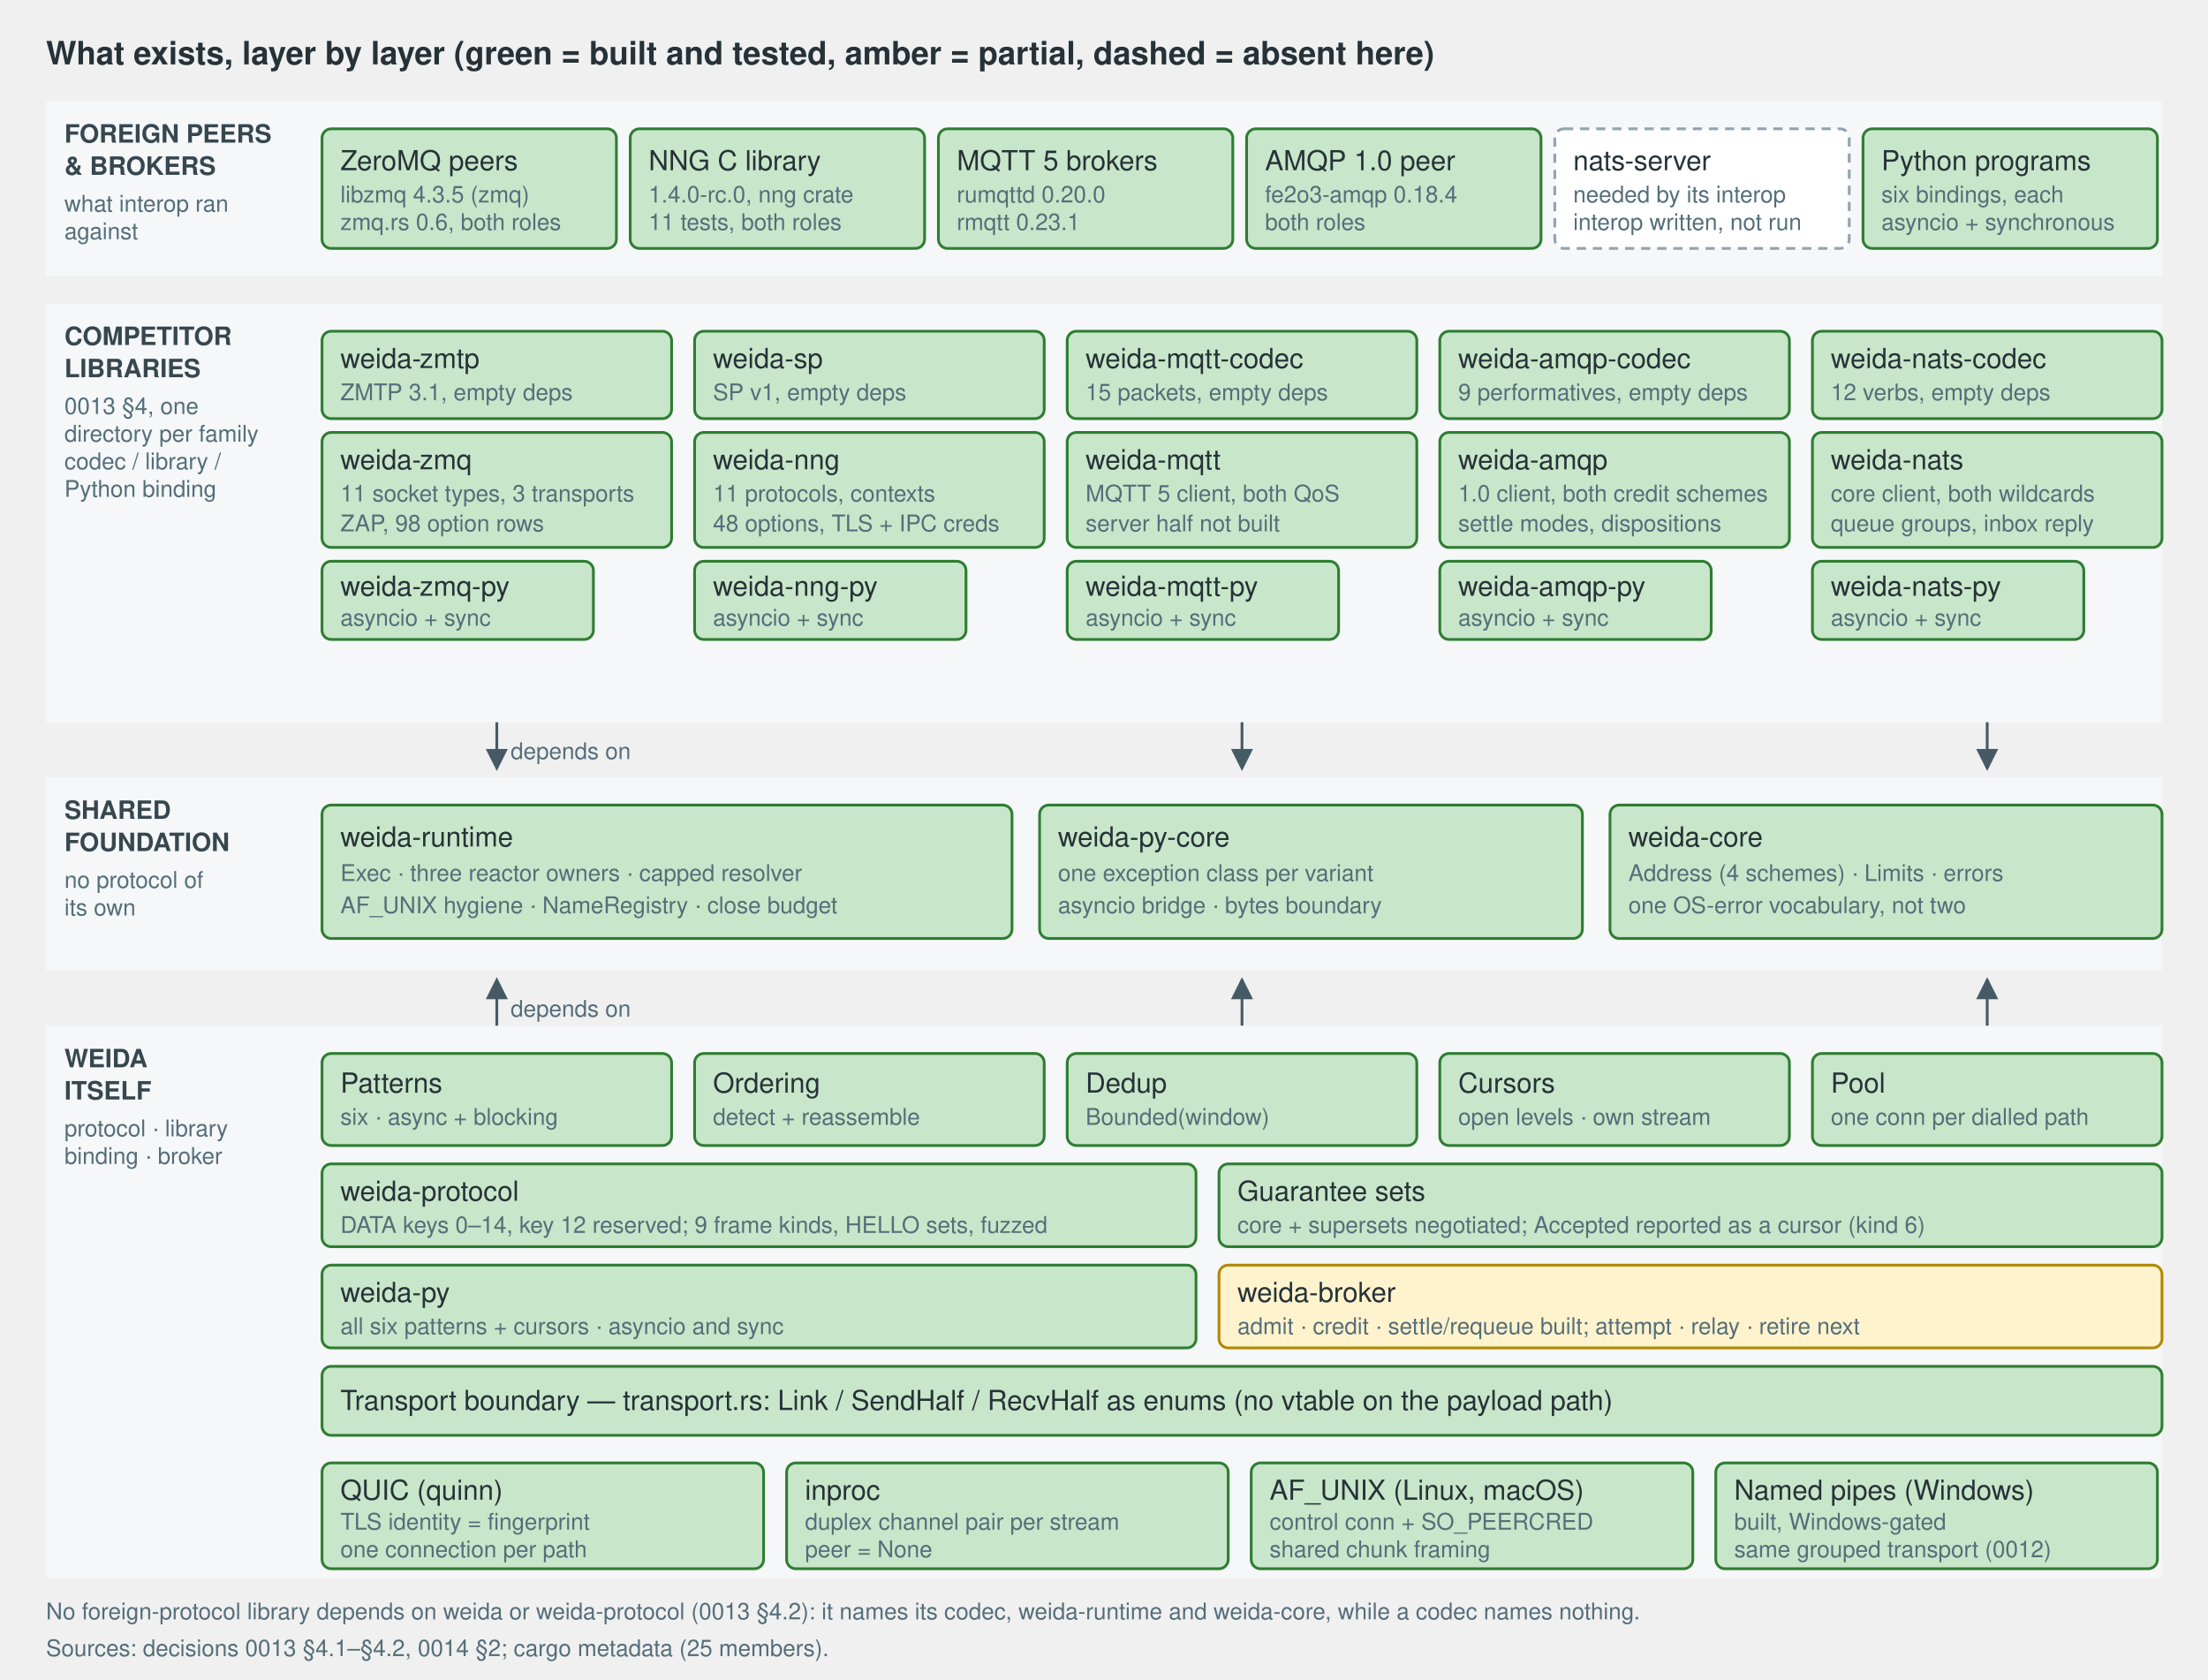
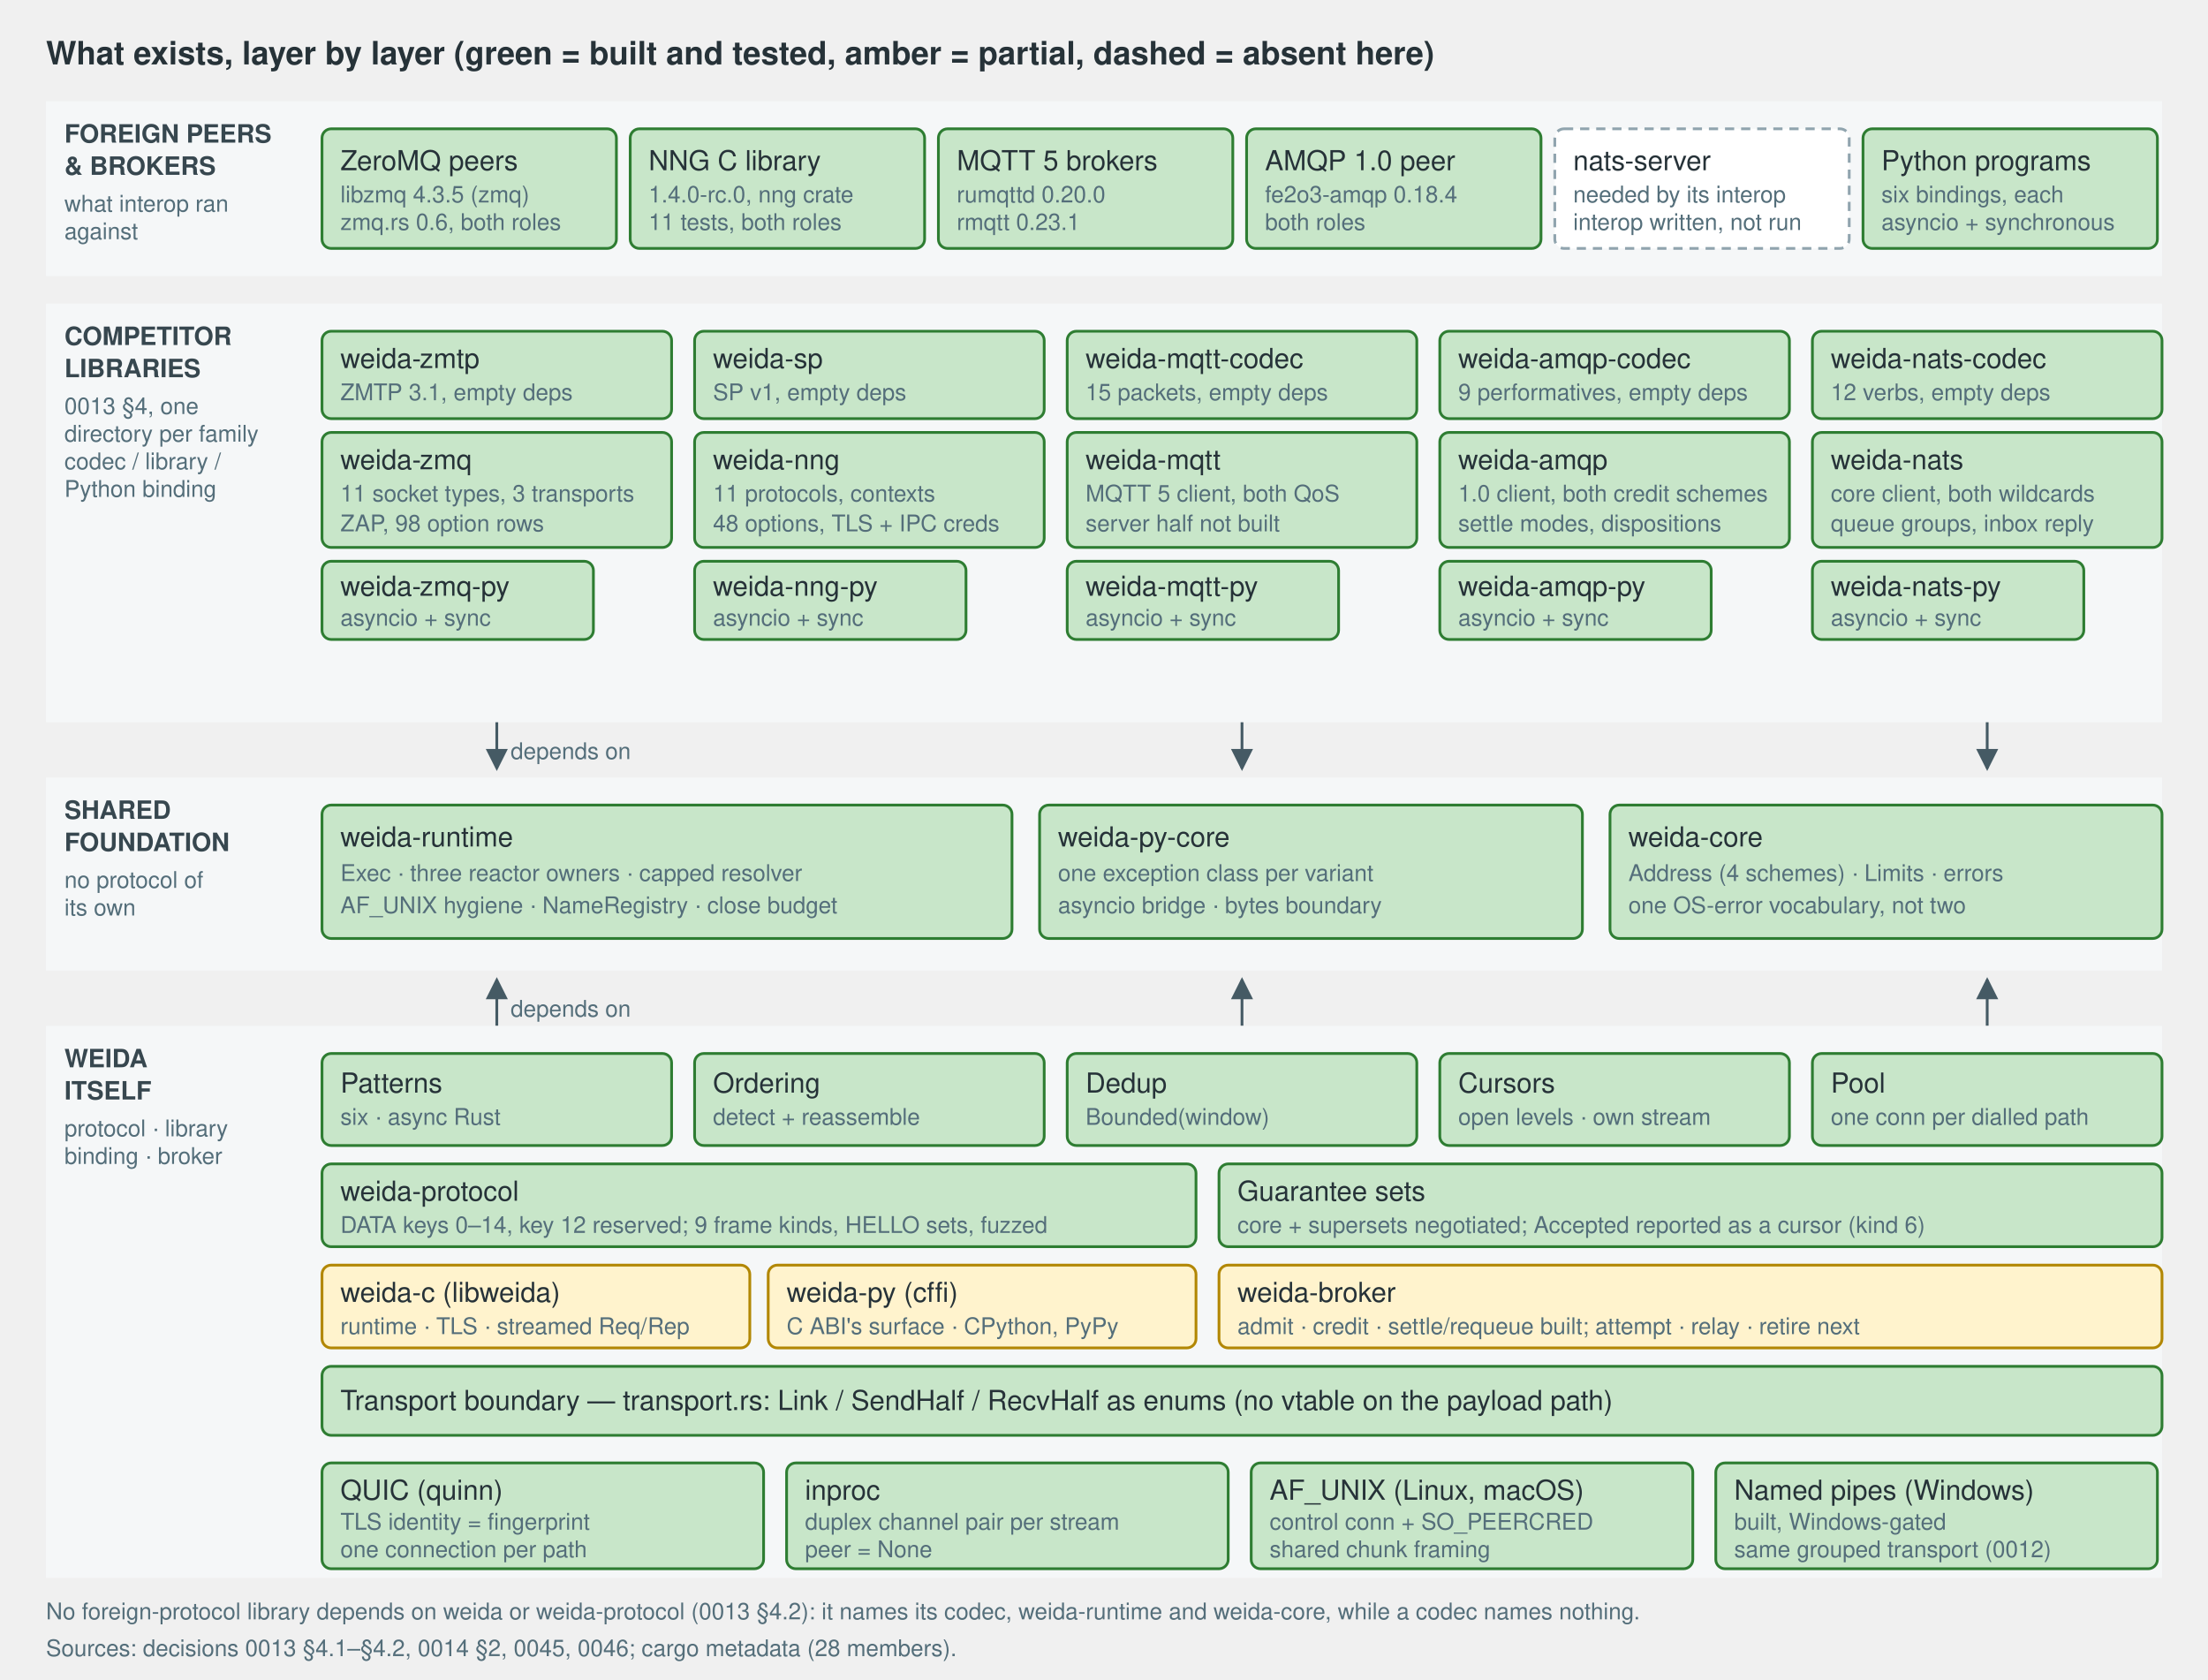
<svg xmlns="http://www.w3.org/2000/svg" width="960" height="730" viewBox="0 0 960 730" font-family="Helvetica, Arial, sans-serif" font-size="12">
  <defs>
    <style>
      .box     { fill:#ffffff; stroke:#455a64; stroke-width:1.2; }
      .built   { fill:#c8e6c9; stroke:#2e7d32; stroke-width:1.2; }
      .partial { fill:#fff3cd; stroke:#b28704; stroke-width:1.2; }
      .missing { fill:#ffffff; stroke:#90a4ae; stroke-width:1.2; stroke-dasharray:4 3; }
      .band    { fill:#f5f7f8; stroke:none; }
      .lbl     { fill:#263238; }
      .sub     { fill:#546e7a; font-size:10px; }
      .title   { fill:#263238; font-size:14px; font-weight:bold; }
      .side    { fill:#37474f; font-size:11px; font-weight:bold; }
      .arrow   { stroke:#455a64; stroke-width:1.2; fill:none; marker-end:url(#a); }
    </style>
    <marker id="a" markerWidth="8" markerHeight="8" refX="7" refY="4" orient="auto">
      <path d="M0,0 L8,4 L0,8 z" fill="#455a64" />
    </marker>
  </defs>
  <text x="20" y="28" class="title">What exists, layer by layer (green = built and tested, amber = partial, dashed = absent here)</text>
  <rect x="20" y="44" width="920" height="76" class="band" />
  <text x="28" y="62" class="side">FOREIGN PEERS</text>
  <text x="28" y="76" class="side">&amp; BROKERS</text>
  <text x="28" y="92" class="sub">what interop ran</text>
  <text x="28" y="104" class="sub">against</text>
  <rect x="140" y="56" width="128" height="52" rx="4" class="built" />
  <text x="148" y="74" class="lbl">ZeroMQ peers</text>
  <text x="148" y="88" class="sub">libzmq 4.3.5 (zmq)</text>
  <text x="148" y="100" class="sub">zmq.rs 0.6, both roles</text>
  <rect x="274" y="56" width="128" height="52" rx="4" class="built" />
  <text x="282" y="74" class="lbl">NNG C library</text>
  <text x="282" y="88" class="sub">1.4.0-rc.0, nng crate</text>
  <text x="282" y="100" class="sub">11 tests, both roles</text>
  <rect x="408" y="56" width="128" height="52" rx="4" class="built" />
  <text x="416" y="74" class="lbl">MQTT 5 brokers</text>
  <text x="416" y="88" class="sub">rumqttd 0.20.0</text>
  <text x="416" y="100" class="sub">rmqtt 0.23.1</text>
  <rect x="542" y="56" width="128" height="52" rx="4" class="built" />
  <text x="550" y="74" class="lbl">AMQP 1.0 peer</text>
  <text x="550" y="88" class="sub">fe2o3-amqp 0.18.4</text>
  <text x="550" y="100" class="sub">both roles</text>
  <rect x="676" y="56" width="128" height="52" rx="4" class="missing" />
  <text x="684" y="74" class="lbl">nats-server</text>
  <text x="684" y="88" class="sub">needed by its interop</text>
  <text x="684" y="100" class="sub">interop written, not run</text>
  <rect x="810" y="56" width="128" height="52" rx="4" class="built" />
  <text x="818" y="74" class="lbl">Python programs</text>
  <text x="818" y="88" class="sub">six bindings, each</text>
  <text x="818" y="100" class="sub">asyncio + synchronous</text>
  <rect x="20" y="132" width="920" height="182" class="band" />
  <text x="28" y="150" class="side">COMPETITOR</text>
  <text x="28" y="164" class="side">LIBRARIES</text>
  <text x="28" y="180" class="sub">0013 §4, one</text>
  <text x="28" y="192" class="sub">directory per family</text>
  <text x="28" y="204" class="sub">codec / library /</text>
  <text x="28" y="216" class="sub">Python binding</text>
  <rect x="140" y="144" width="152" height="38" rx="4" class="built" />
  <text x="148" y="160" class="lbl">weida-zmtp</text>
  <text x="148" y="174" class="sub">ZMTP 3.1, empty deps</text>
  <rect x="140" y="188" width="152" height="50" rx="4" class="built" />
  <text x="148" y="204" class="lbl">weida-zmq</text>
  <text x="148" y="218" class="sub">11 socket types, 3 transports</text>
  <text x="148" y="231" class="sub">ZAP, 98 option rows</text>
  <rect x="140" y="244" width="118" height="34" rx="4" class="built" />
  <text x="148" y="259" class="lbl">weida-zmq-py</text>
  <text x="148" y="272" class="sub">asyncio + sync</text>
  <rect x="302" y="144" width="152" height="38" rx="4" class="built" />
  <text x="310" y="160" class="lbl">weida-sp</text>
  <text x="310" y="174" class="sub">SP v1, empty deps</text>
  <rect x="302" y="188" width="152" height="50" rx="4" class="built" />
  <text x="310" y="204" class="lbl">weida-nng</text>
  <text x="310" y="218" class="sub">11 protocols, contexts</text>
  <text x="310" y="231" class="sub">48 options, TLS + IPC creds</text>
  <rect x="302" y="244" width="118" height="34" rx="4" class="built" />
  <text x="310" y="259" class="lbl">weida-nng-py</text>
  <text x="310" y="272" class="sub">asyncio + sync</text>
  <rect x="464" y="144" width="152" height="38" rx="4" class="built" />
  <text x="472" y="160" class="lbl">weida-mqtt-codec</text>
  <text x="472" y="174" class="sub">15 packets, empty deps</text>
  <rect x="464" y="188" width="152" height="50" rx="4" class="built" />
  <text x="472" y="204" class="lbl">weida-mqtt</text>
  <text x="472" y="218" class="sub">MQTT 5 client, both QoS</text>
  <text x="472" y="231" class="sub">server half not built</text>
  <rect x="464" y="244" width="118" height="34" rx="4" class="built" />
  <text x="472" y="259" class="lbl">weida-mqtt-py</text>
  <text x="472" y="272" class="sub">asyncio + sync</text>
  <rect x="626" y="144" width="152" height="38" rx="4" class="built" />
  <text x="634" y="160" class="lbl">weida-amqp-codec</text>
  <text x="634" y="174" class="sub">9 performatives, empty deps</text>
  <rect x="626" y="188" width="152" height="50" rx="4" class="built" />
  <text x="634" y="204" class="lbl">weida-amqp</text>
  <text x="634" y="218" class="sub">1.0 client, both credit schemes</text>
  <text x="634" y="231" class="sub">settle modes, dispositions</text>
  <rect x="626" y="244" width="118" height="34" rx="4" class="built" />
  <text x="634" y="259" class="lbl">weida-amqp-py</text>
  <text x="634" y="272" class="sub">asyncio + sync</text>
  <rect x="788" y="144" width="152" height="38" rx="4" class="built" />
  <text x="796" y="160" class="lbl">weida-nats-codec</text>
  <text x="796" y="174" class="sub">12 verbs, empty deps</text>
  <rect x="788" y="188" width="152" height="50" rx="4" class="built" />
  <text x="796" y="204" class="lbl">weida-nats</text>
  <text x="796" y="218" class="sub">core client, both wildcards</text>
  <text x="796" y="231" class="sub">queue groups, inbox reply</text>
  <rect x="788" y="244" width="118" height="34" rx="4" class="built" />
  <text x="796" y="259" class="lbl">weida-nats-py</text>
  <text x="796" y="272" class="sub">asyncio + sync</text>
  <path d="M216,314 L216,334" class="arrow" />
  <path d="M540,314 L540,334" class="arrow" />
  <path d="M864,314 L864,334" class="arrow" />
  <text x="222" y="330" class="sub">depends on</text>
  <rect x="20" y="338" width="920" height="84" class="band" />
  <text x="28" y="356" class="side">SHARED</text>
  <text x="28" y="370" class="side">FOUNDATION</text>
  <text x="28" y="386" class="sub">no protocol of</text>
  <text x="28" y="398" class="sub">its own</text>
  <rect x="140" y="350" width="300" height="58" rx="4" class="built" />
  <text x="148" y="368" class="lbl">weida-runtime</text>
  <text x="148" y="383" class="sub">Exec · three reactor owners · capped resolver</text>
  <text x="148" y="397" class="sub">AF_UNIX hygiene · NameRegistry · close budget</text>
  <rect x="452" y="350" width="236" height="58" rx="4" class="built" />
  <text x="460" y="368" class="lbl">weida-py-core</text>
  <text x="460" y="383" class="sub">one exception class per variant</text>
  <text x="460" y="397" class="sub">asyncio bridge · bytes boundary</text>
  <rect x="700" y="350" width="240" height="58" rx="4" class="built" />
  <text x="708" y="368" class="lbl">weida-core</text>
  <text x="708" y="383" class="sub">Address (4 schemes) · Limits · errors</text>
  <text x="708" y="397" class="sub">one OS-error vocabulary, not two</text>
  <path d="M216,446 L216,426" class="arrow" />
  <path d="M540,446 L540,426" class="arrow" />
  <path d="M864,446 L864,426" class="arrow" />
  <text x="222" y="442" class="sub">depends on</text>
  <rect x="20" y="446" width="920" height="240" class="band" />
  <text x="28" y="464" class="side">WEIDA</text>
  <text x="28" y="478" class="side">ITSELF</text>
  <text x="28" y="494" class="sub">protocol · library</text>
  <text x="28" y="506" class="sub">binding · broker</text>
  <rect x="140" y="458" width="152" height="40" rx="4" class="built" />
  <text x="148" y="475" class="lbl">Patterns</text>
-   <text x="148" y="489" class="sub">six · async + blocking</text>
+   <text x="148" y="489" class="sub">six · async Rust</text>
  <rect x="302" y="458" width="152" height="40" rx="4" class="built" />
  <text x="310" y="475" class="lbl">Ordering</text>
  <text x="310" y="489" class="sub">detect + reassemble</text>
  <rect x="464" y="458" width="152" height="40" rx="4" class="built" />
  <text x="472" y="475" class="lbl">Dedup</text>
  <text x="472" y="489" class="sub">Bounded(window)</text>
  <rect x="626" y="458" width="152" height="40" rx="4" class="built" />
  <text x="634" y="475" class="lbl">Cursors</text>
  <text x="634" y="489" class="sub">open levels · own stream</text>
  <rect x="788" y="458" width="152" height="40" rx="4" class="built" />
  <text x="796" y="475" class="lbl">Pool</text>
  <text x="796" y="489" class="sub">one conn per dialled path</text>
  <rect x="140" y="506" width="380" height="36" rx="4" class="built" />
  <text x="148" y="522" class="lbl">weida-protocol</text>
  <text x="148" y="536" class="sub">DATA keys 0–14, key 12 reserved; 9 frame kinds, HELLO sets, fuzzed</text>
  <rect x="530" y="506" width="410" height="36" rx="4" class="built" />
  <text x="538" y="522" class="lbl">Guarantee sets</text>
  <text x="538" y="536" class="sub">core + supersets negotiated; Accepted reported as a cursor (kind 6)</text>
-   <rect x="140" y="550" width="380" height="36" rx="4" class="built" />
-   <text x="148" y="566" class="lbl">weida-py</text>
-   <text x="148" y="580" class="sub">all six patterns + cursors · asyncio and sync</text>
+   <rect x="140" y="550" width="186" height="36" rx="4" class="partial" />
+   <text x="148" y="566" class="lbl">weida-c (libweida)</text>
+   <text x="148" y="580" class="sub">runtime · TLS · streamed Req/Rep</text>
+   <rect x="334" y="550" width="186" height="36" rx="4" class="partial" />
+   <text x="342" y="566" class="lbl">weida-py (cffi)</text>
+   <text x="342" y="580" class="sub">C ABI's surface · CPython, PyPy</text>
  <rect x="530" y="550" width="410" height="36" rx="4" class="partial" />
  <text x="538" y="566" class="lbl">weida-broker</text>
  <text x="538" y="580" class="sub">admit · credit · settle/requeue built; attempt · relay · retire next</text>
  <rect x="140" y="594" width="800" height="30" rx="4" class="built" />
  <text x="148" y="613" class="lbl">Transport boundary — transport.rs: Link / SendHalf / RecvHalf as enums (no vtable on the payload path)</text>
  <rect x="140" y="636" width="192" height="46" rx="4" class="built" />
  <text x="148" y="652" class="lbl">QUIC (quinn)</text>
  <text x="148" y="665" class="sub">TLS identity = fingerprint</text>
  <text x="148" y="677" class="sub">one connection per path</text>
  <rect x="342" y="636" width="192" height="46" rx="4" class="built" />
  <text x="350" y="652" class="lbl">inproc</text>
  <text x="350" y="665" class="sub">duplex channel pair per stream</text>
  <text x="350" y="677" class="sub">peer = None</text>
  <rect x="544" y="636" width="192" height="46" rx="4" class="built" />
  <text x="552" y="652" class="lbl">AF_UNIX (Linux, macOS)</text>
  <text x="552" y="665" class="sub">control conn + SO_PEERCRED</text>
  <text x="552" y="677" class="sub">shared chunk framing</text>
  <rect x="746" y="636" width="192" height="46" rx="4" class="built" />
  <text x="754" y="652" class="lbl">Named pipes (Windows)</text>
  <text x="754" y="665" class="sub">built, Windows-gated</text>
  <text x="754" y="677" class="sub">same grouped transport (0012)</text>
  <text x="20" y="704" class="sub">No foreign-protocol library depends on weida or weida-protocol (0013 §4.2): it names its codec, weida-runtime and weida-core, while a codec names nothing.</text>
-   <text x="20" y="720" class="sub">Sources: decisions 0013 §4.1–§4.2, 0014 §2; cargo metadata (25 members).</text>
+   <text x="20" y="720" class="sub">Sources: decisions 0013 §4.1–§4.2, 0014 §2, 0045, 0046; cargo metadata (28 members).</text>
</svg>
